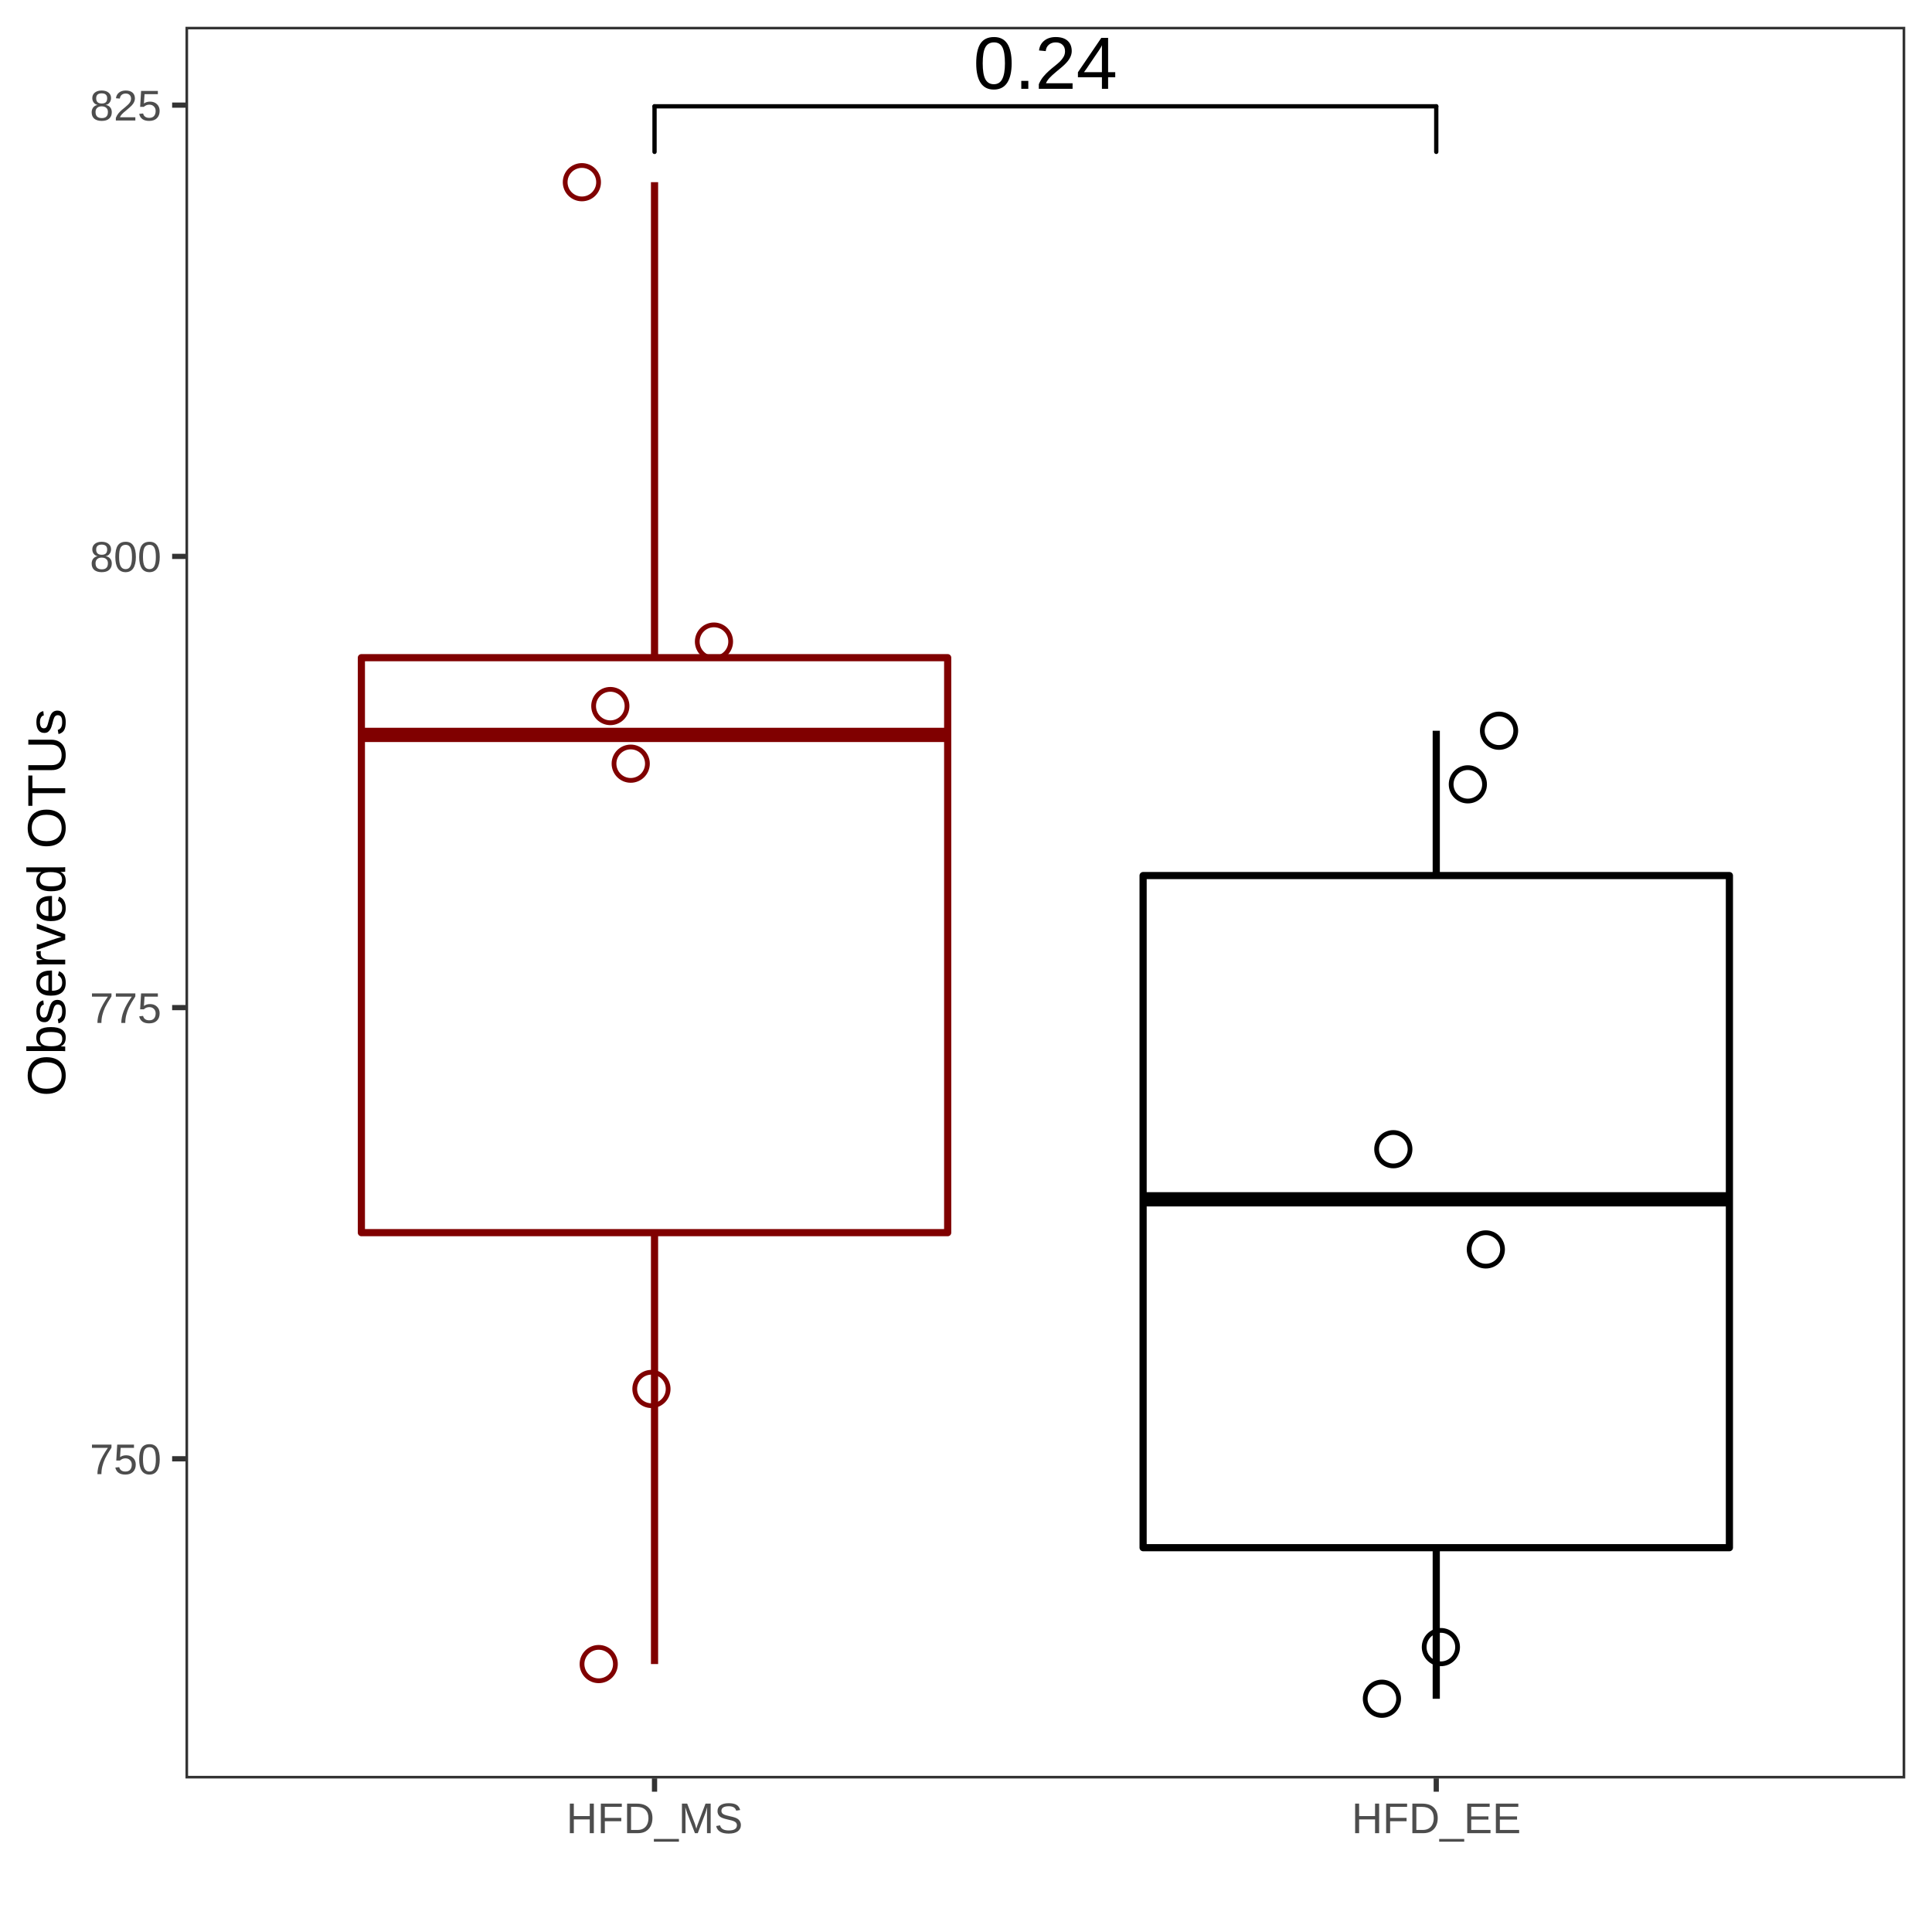
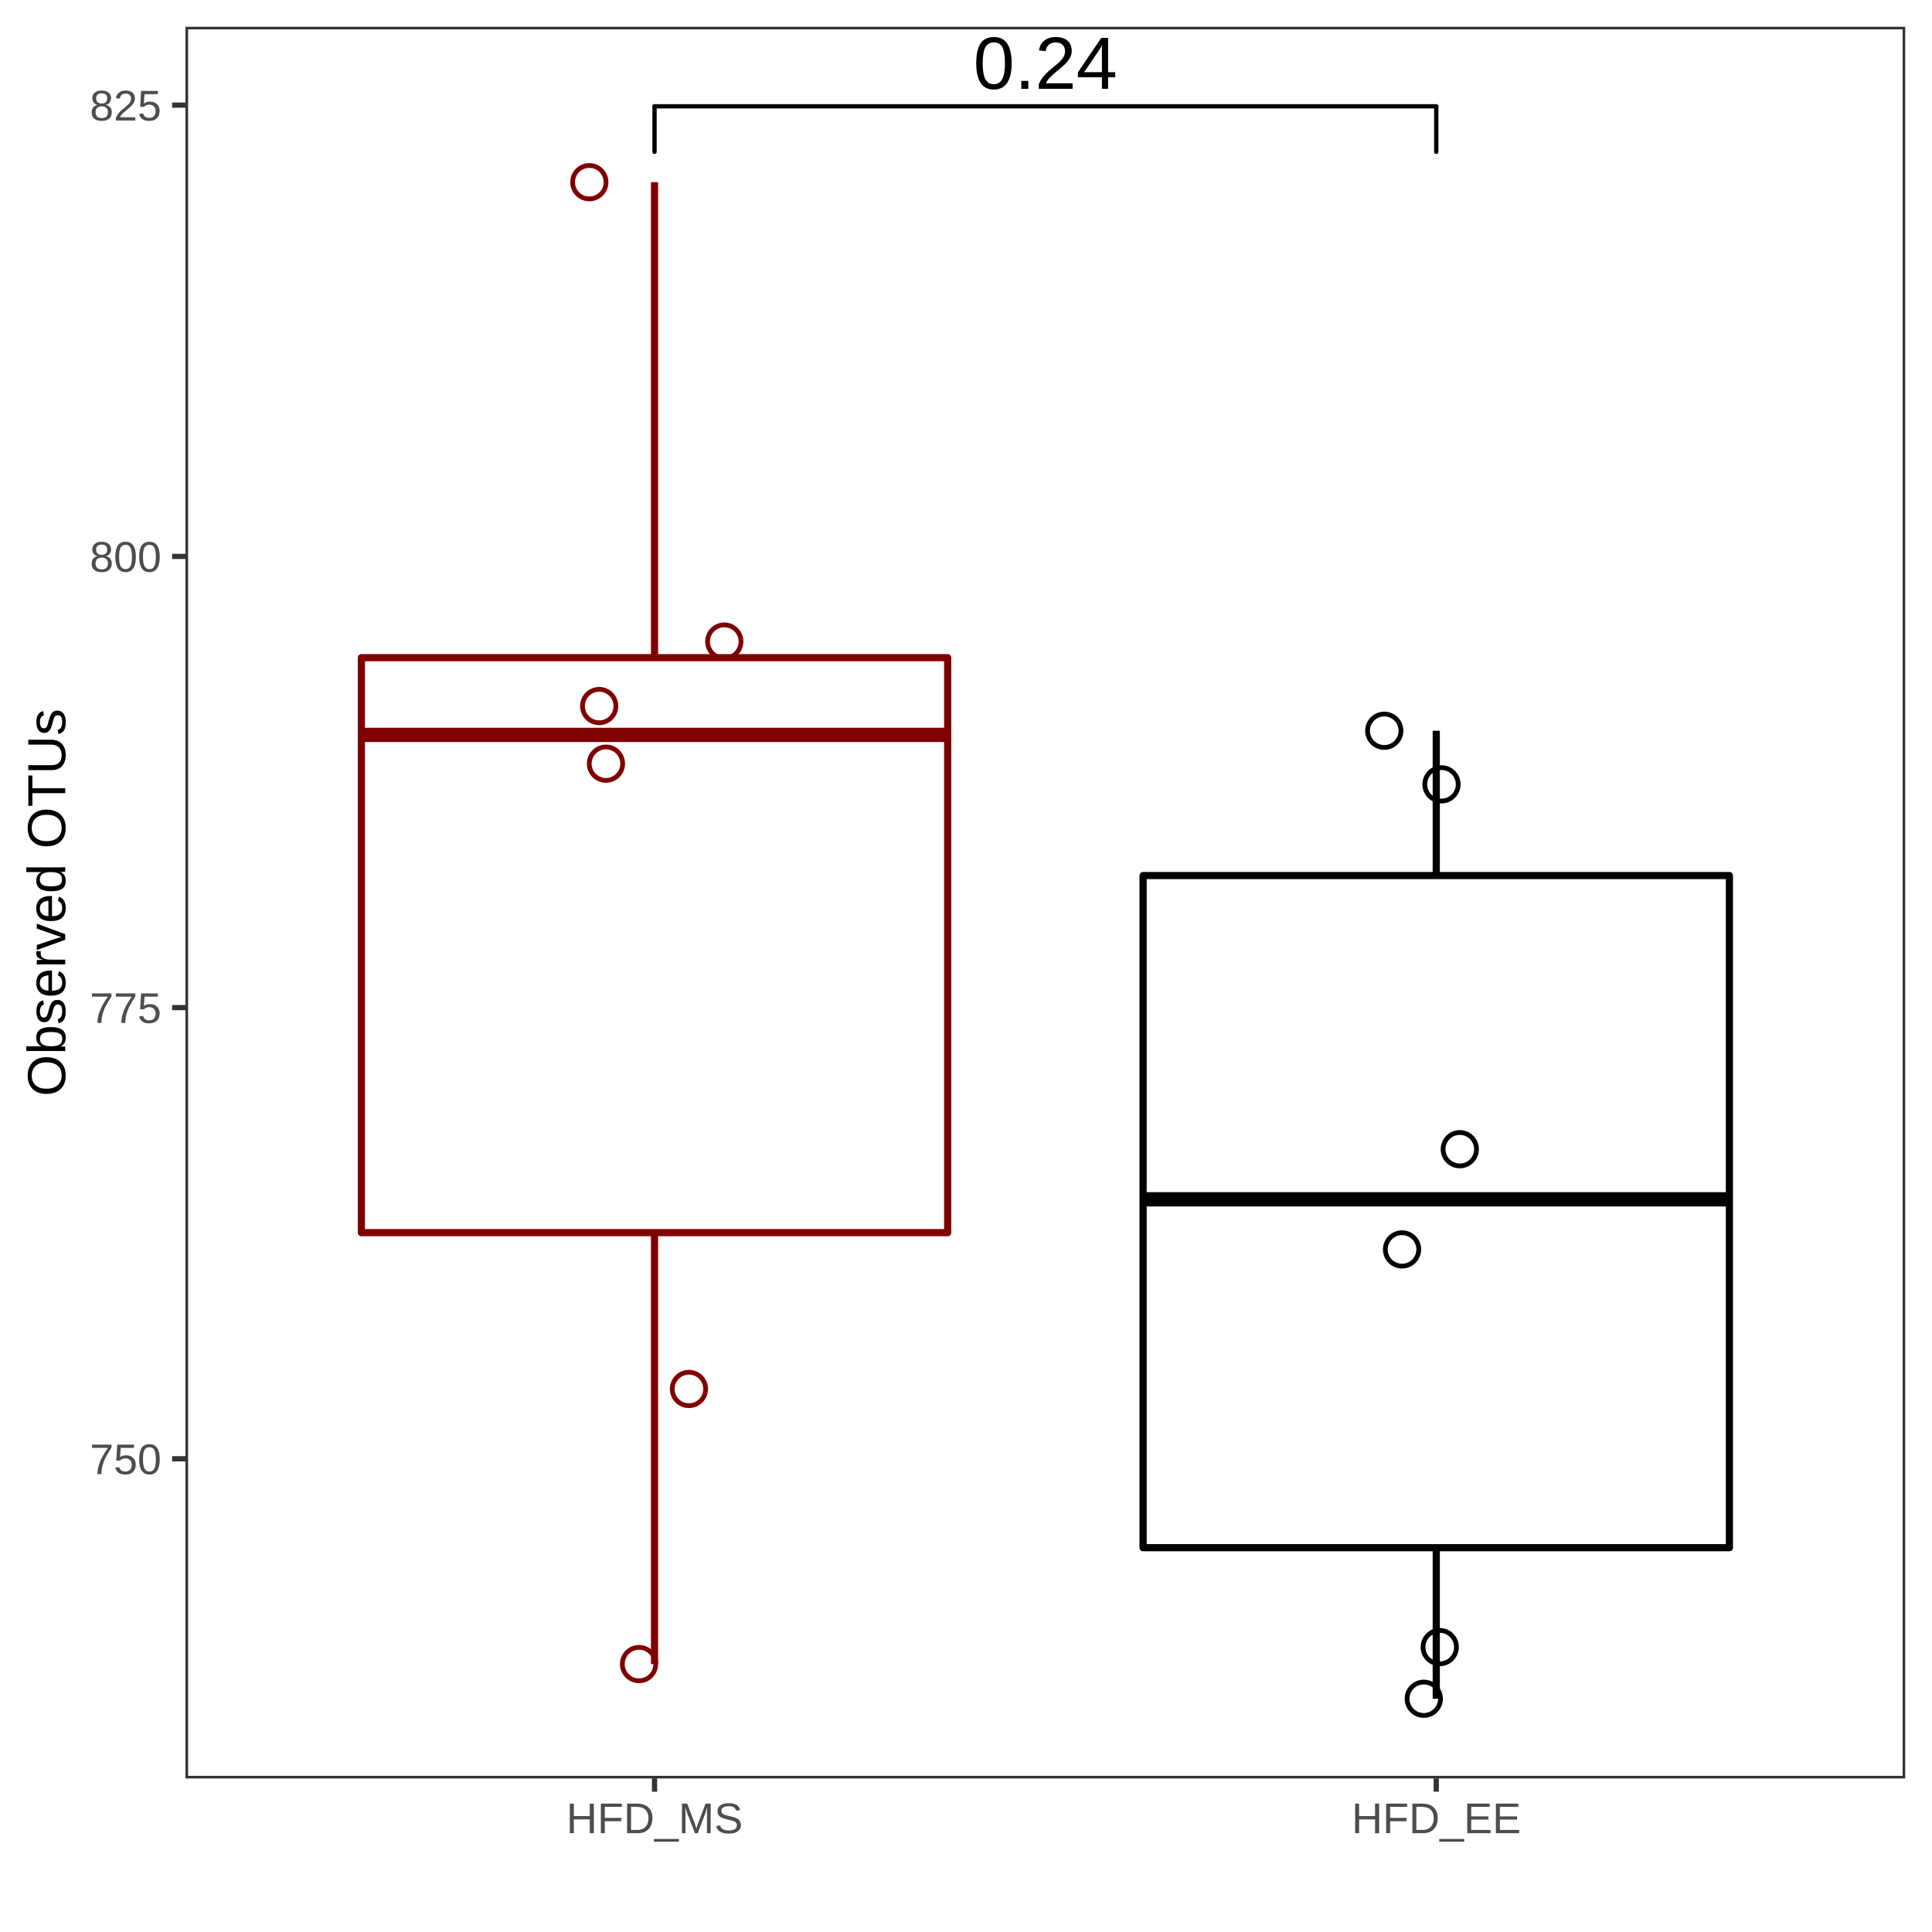
<svg xmlns="http://www.w3.org/2000/svg" class="svglite" width="288.00pt" height="288.00pt" viewBox="0 0 288.00 288.00">
  <defs>
    <style type="text/css">
    .svglite line, .svglite polyline, .svglite polygon, .svglite path, .svglite rect, .svglite circle {
      fill: none;
      stroke: #000000;
      stroke-linecap: round;
      stroke-linejoin: round;
      stroke-miterlimit: 10.00;
    }
    .svglite text {
      white-space: pre;
    }
  </style>
  </defs>
  <rect width="100%" height="100%" style="stroke: none; fill: #FFFFFF;" />
  <defs>
    <clipPath id="cpMC4wMHwyODguMDB8MC4wMHwyODguMDA=">
      <rect x="0.00" y="0.00" width="288.00" height="288.00" />
    </clipPath>
  </defs>
  <g clip-path="url(#cpMC4wMHwyODguMDB8MC4wMHwyODguMDA=)">
    <rect x="0.00" y="0.00" width="288.00" height="288.00" style="stroke-width: 0.78; stroke: #FFFFFF; fill: #FFFFFF;" />
  </g>
  <defs>
    <clipPath id="cpMjcuNjV8Mjg0LjAxfDMuOTl8MjY1LjEw">
      <rect x="27.65" y="3.99" width="256.36" height="261.12" />
    </clipPath>
  </defs>
  <g clip-path="url(#cpMjcuNjV8Mjg0LjAxfDMuOTl8MjY1LjEw)">
    <rect x="27.65" y="3.99" width="256.36" height="261.12" style="stroke-width: 0.78; stroke: none; fill: #FFFFFF;" />
    <line x1="97.57" y1="98.04" x2="97.57" y2="27.16" style="stroke-width: 1.07; stroke: #800000; stroke-linecap: butt;" />
    <line x1="97.57" y1="183.75" x2="97.57" y2="248.06" style="stroke-width: 1.07; stroke: #800000; stroke-linecap: butt;" />
    <polygon points="53.87,98.04 53.87,183.75 141.27,183.75 141.27,98.04 53.87,98.04 " style="stroke-width: 1.07; stroke: #800000; fill: #FFFFFF;" />
    <line x1="53.87" y1="109.55" x2="141.27" y2="109.55" style="stroke-width: 2.13; stroke: #800000; stroke-linecap: butt;" />
    <line x1="214.10" y1="130.52" x2="214.10" y2="108.93" style="stroke-width: 1.07; stroke-linecap: butt;" />
    <line x1="214.10" y1="230.71" x2="214.10" y2="253.23" style="stroke-width: 1.07; stroke-linecap: butt;" />
    <polygon points="170.40,130.52 170.40,230.71 257.80,230.71 257.80,130.52 170.40,130.52 " style="stroke-width: 1.07; fill: #FFFFFF;" />
    <line x1="170.40" y1="178.78" x2="257.80" y2="178.78" style="stroke-width: 2.13; stroke-linecap: butt;" />
-     <circle cx="207.70" cy="171.31" r="2.49" style="stroke-width: 0.71;" />
-     <circle cx="90.98" cy="105.25" r="2.49" style="stroke-width: 0.71; stroke: #800000;" />
-     <circle cx="223.46" cy="108.93" r="2.49" style="stroke-width: 0.71;" />
-     <circle cx="86.74" cy="27.16" r="2.49" style="stroke-width: 0.71; stroke: #800000;" />
-     <circle cx="206.00" cy="253.23" r="2.49" style="stroke-width: 0.71;" />
-     <circle cx="89.25" cy="248.06" r="2.49" style="stroke-width: 0.71; stroke: #800000;" />
-     <circle cx="214.79" cy="245.53" r="2.49" style="stroke-width: 0.71;" />
-     <circle cx="221.49" cy="186.25" r="2.49" style="stroke-width: 0.71;" />
-     <circle cx="94.02" cy="113.84" r="2.49" style="stroke-width: 0.71; stroke: #800000;" />
-     <circle cx="97.11" cy="207.05" r="2.49" style="stroke-width: 0.71; stroke: #800000;" />
-     <circle cx="218.81" cy="116.92" r="2.49" style="stroke-width: 0.71;" />
-     <circle cx="106.43" cy="95.64" r="2.49" style="stroke-width: 0.71; stroke: #800000;" />
+     <circle cx="217.61" cy="171.31" r="2.49" style="stroke-width: 0.71;" />
+     <circle cx="89.32" cy="105.25" r="2.49" style="stroke-width: 0.71; stroke: #800000;" />
+     <circle cx="206.35" cy="108.93" r="2.49" style="stroke-width: 0.71;" />
+     <circle cx="87.85" cy="27.16" r="2.49" style="stroke-width: 0.71; stroke: #800000;" />
+     <circle cx="212.24" cy="253.23" r="2.49" style="stroke-width: 0.71;" />
+     <circle cx="95.26" cy="248.06" r="2.49" style="stroke-width: 0.71; stroke: #800000;" />
+     <circle cx="214.62" cy="245.53" r="2.49" style="stroke-width: 0.71;" />
+     <circle cx="209.00" cy="186.25" r="2.49" style="stroke-width: 0.71;" />
+     <circle cx="90.33" cy="113.84" r="2.49" style="stroke-width: 0.71; stroke: #800000;" />
+     <circle cx="102.70" cy="207.05" r="2.49" style="stroke-width: 0.71; stroke: #800000;" />
+     <circle cx="214.88" cy="116.92" r="2.49" style="stroke-width: 0.71;" />
+     <circle cx="107.97" cy="95.64" r="2.49" style="stroke-width: 0.71; stroke: #800000;" />
    <text x="155.83" y="13.24" text-anchor="middle" style="font-size: 11.04px; font-family: &quot;Arial&quot;;" textLength="21.47px" lengthAdjust="spacingAndGlyphs">0.24</text>
    <line x1="214.10" y1="22.64" x2="214.10" y2="15.85" style="stroke-width: 0.64;" />
    <line x1="214.10" y1="15.85" x2="97.57" y2="15.85" style="stroke-width: 0.64;" />
    <line x1="97.57" y1="15.85" x2="97.57" y2="22.64" style="stroke-width: 0.64;" />
    <rect x="27.65" y="3.99" width="256.36" height="261.12" style="stroke-width: 0.78; stroke: #333333;" />
  </g>
  <g clip-path="url(#cpMC4wMHwyODguMDB8MC4wMHwyODguMDA=)">
    <text x="24.06" y="219.75" text-anchor="end" style="font-size: 6.40px;fill: #4D4D4D; font-family: &quot;Arial&quot;;" textLength="10.67px" lengthAdjust="spacingAndGlyphs">750</text>
    <text x="24.06" y="152.49" text-anchor="end" style="font-size: 6.40px;fill: #4D4D4D; font-family: &quot;Arial&quot;;" textLength="10.67px" lengthAdjust="spacingAndGlyphs">775</text>
    <text x="24.06" y="85.23" text-anchor="end" style="font-size: 6.40px;fill: #4D4D4D; font-family: &quot;Arial&quot;;" textLength="10.67px" lengthAdjust="spacingAndGlyphs">800</text>
    <text x="24.06" y="17.96" text-anchor="end" style="font-size: 6.40px;fill: #4D4D4D; font-family: &quot;Arial&quot;;" textLength="10.67px" lengthAdjust="spacingAndGlyphs">825</text>
    <polyline points="25.66,217.46 27.65,217.46 " style="stroke-width: 0.78; stroke: #333333; stroke-linecap: butt;" />
    <polyline points="25.66,150.20 27.65,150.20 " style="stroke-width: 0.78; stroke: #333333; stroke-linecap: butt;" />
    <polyline points="25.66,82.94 27.65,82.94 " style="stroke-width: 0.78; stroke: #333333; stroke-linecap: butt;" />
    <polyline points="25.66,15.67 27.65,15.67 " style="stroke-width: 0.78; stroke: #333333; stroke-linecap: butt;" />
    <polyline points="97.57,267.09 97.57,265.10 " style="stroke-width: 0.78; stroke: #333333; stroke-linecap: butt;" />
    <polyline points="214.10,267.09 214.10,265.10 " style="stroke-width: 0.78; stroke: #333333; stroke-linecap: butt;" />
    <text x="97.57" y="273.27" text-anchor="middle" style="font-size: 6.40px;fill: #4D4D4D; font-family: &quot;Arial&quot;;" textLength="26.28px" lengthAdjust="spacingAndGlyphs">HFD_MS</text>
    <text x="214.10" y="273.27" text-anchor="middle" style="font-size: 6.40px;fill: #4D4D4D; font-family: &quot;Arial&quot;;" textLength="25.21px" lengthAdjust="spacingAndGlyphs">HFD_EE</text>
    <text transform="translate(9.72,134.54) rotate(-90)" text-anchor="middle" style="font-size: 8.00px; font-family: &quot;Arial&quot;;" textLength="57.80px" lengthAdjust="spacingAndGlyphs">Observed OTUs</text>
  </g>
</svg>
